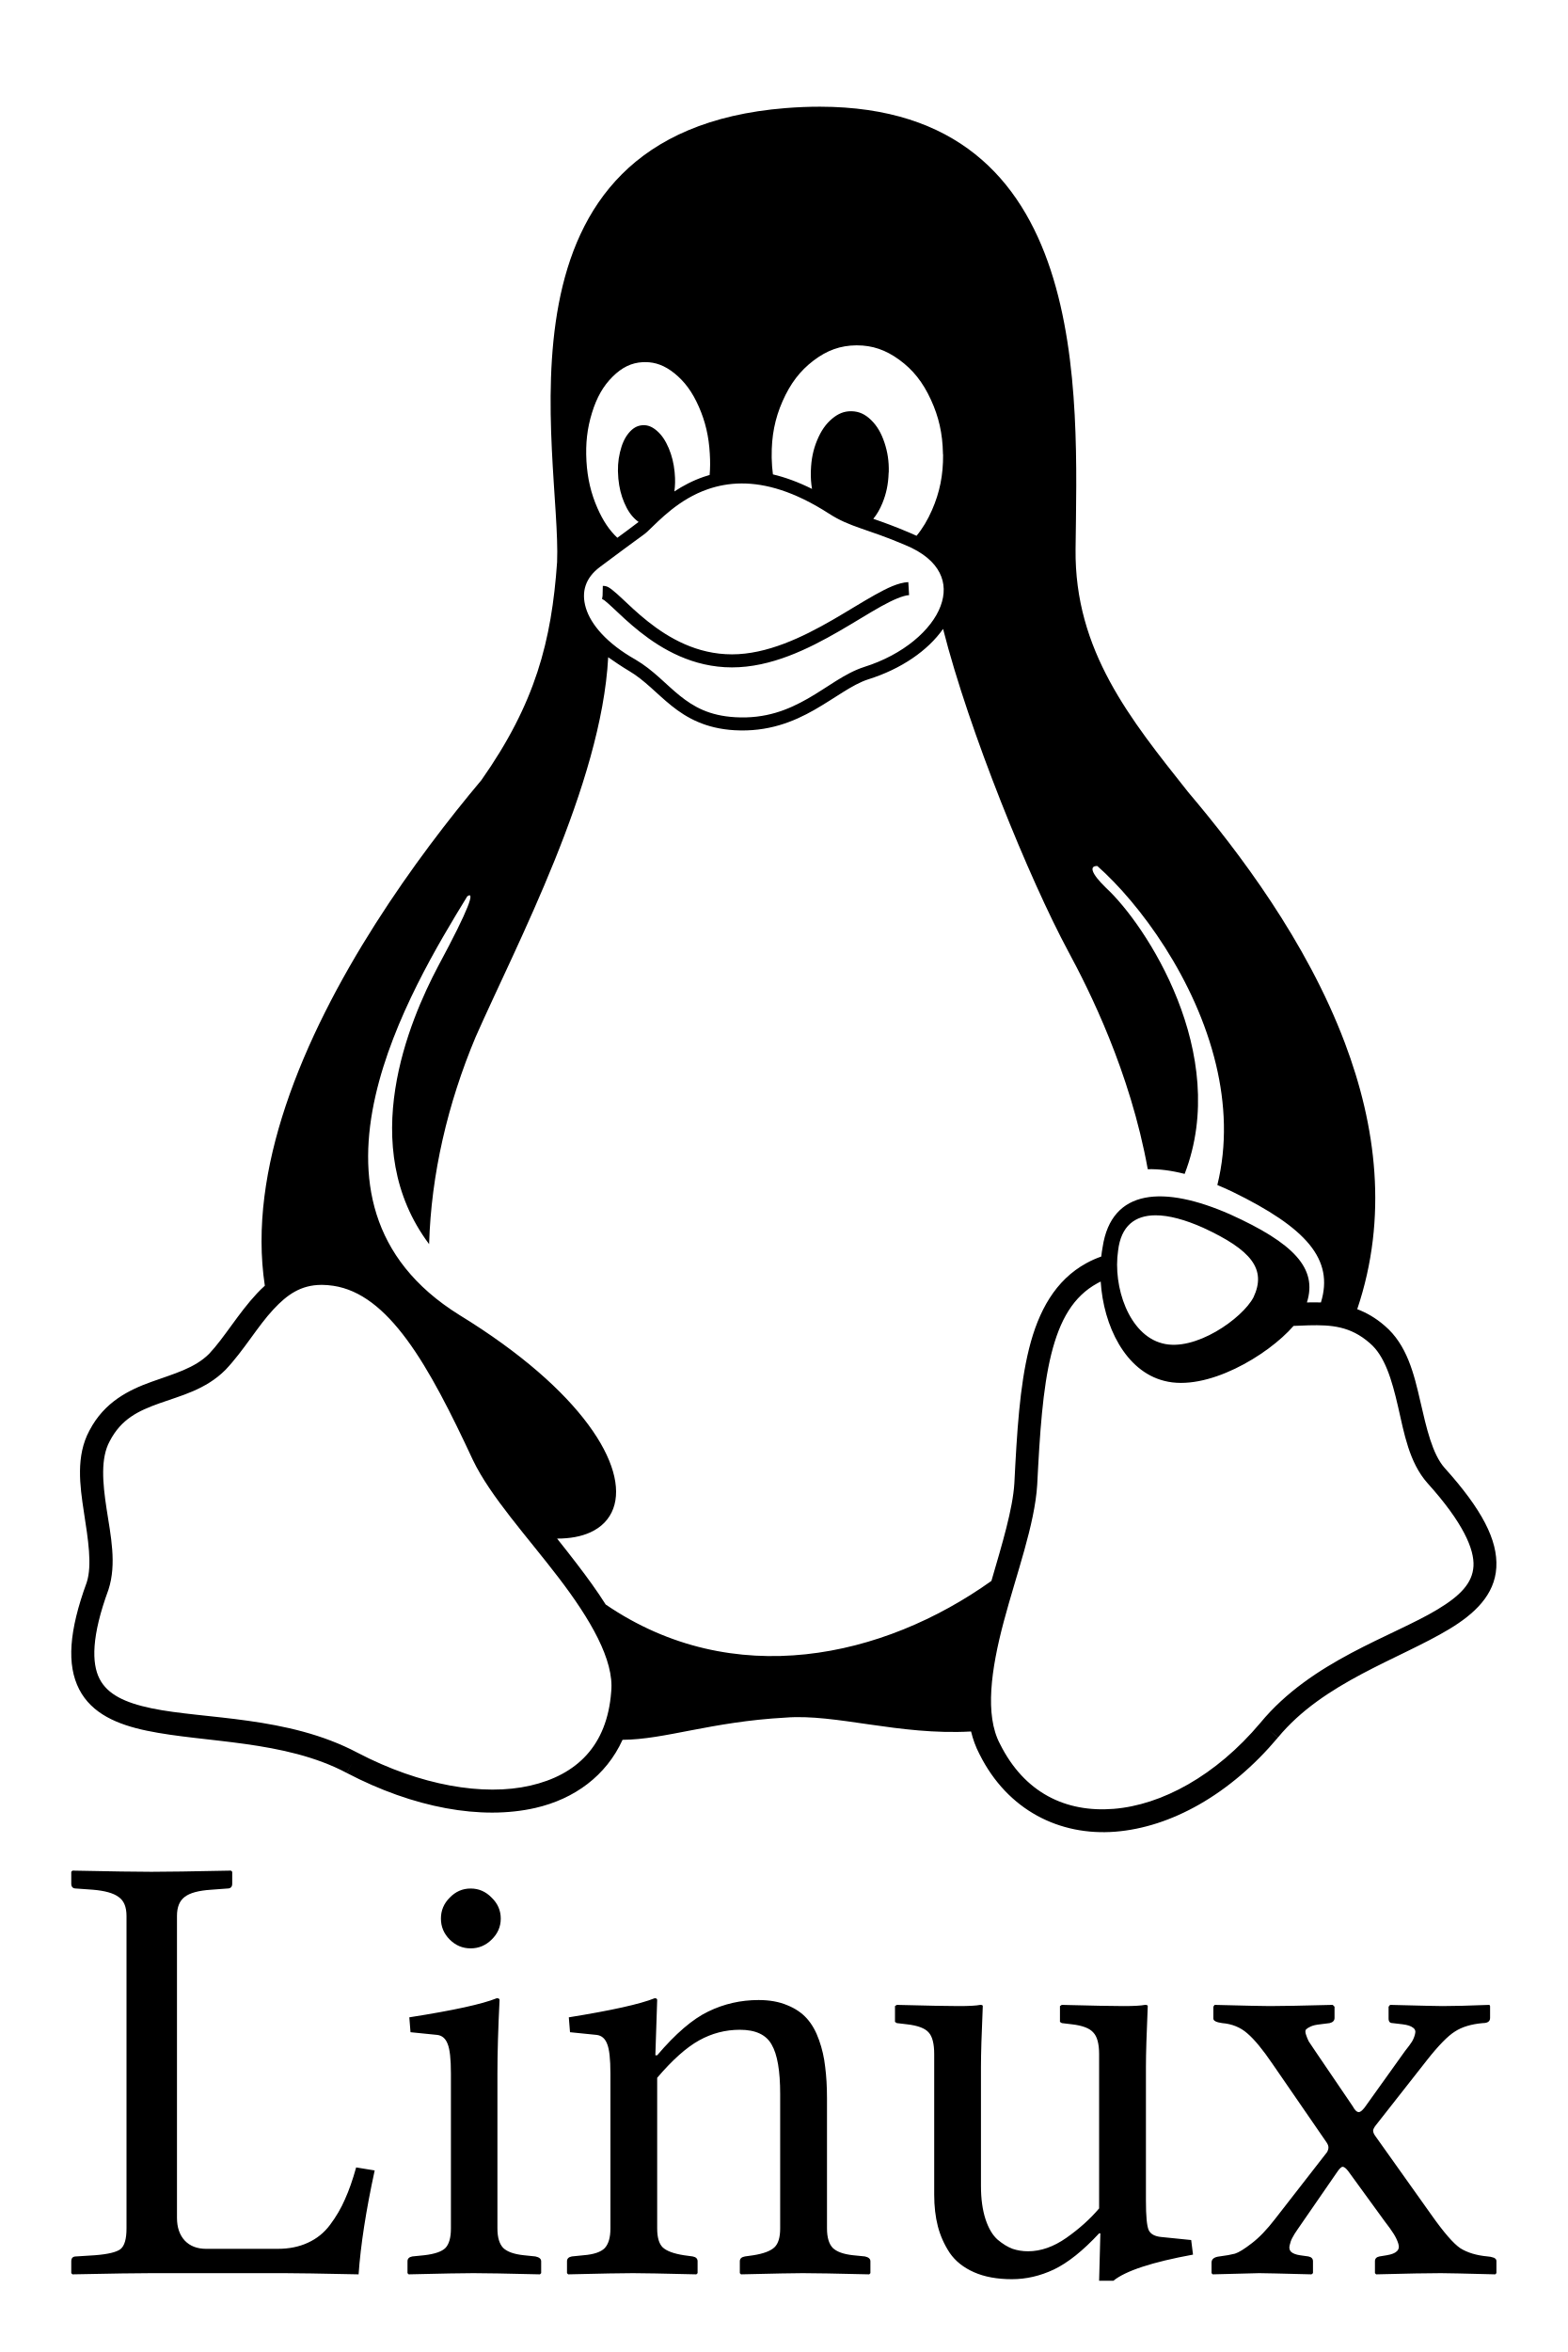
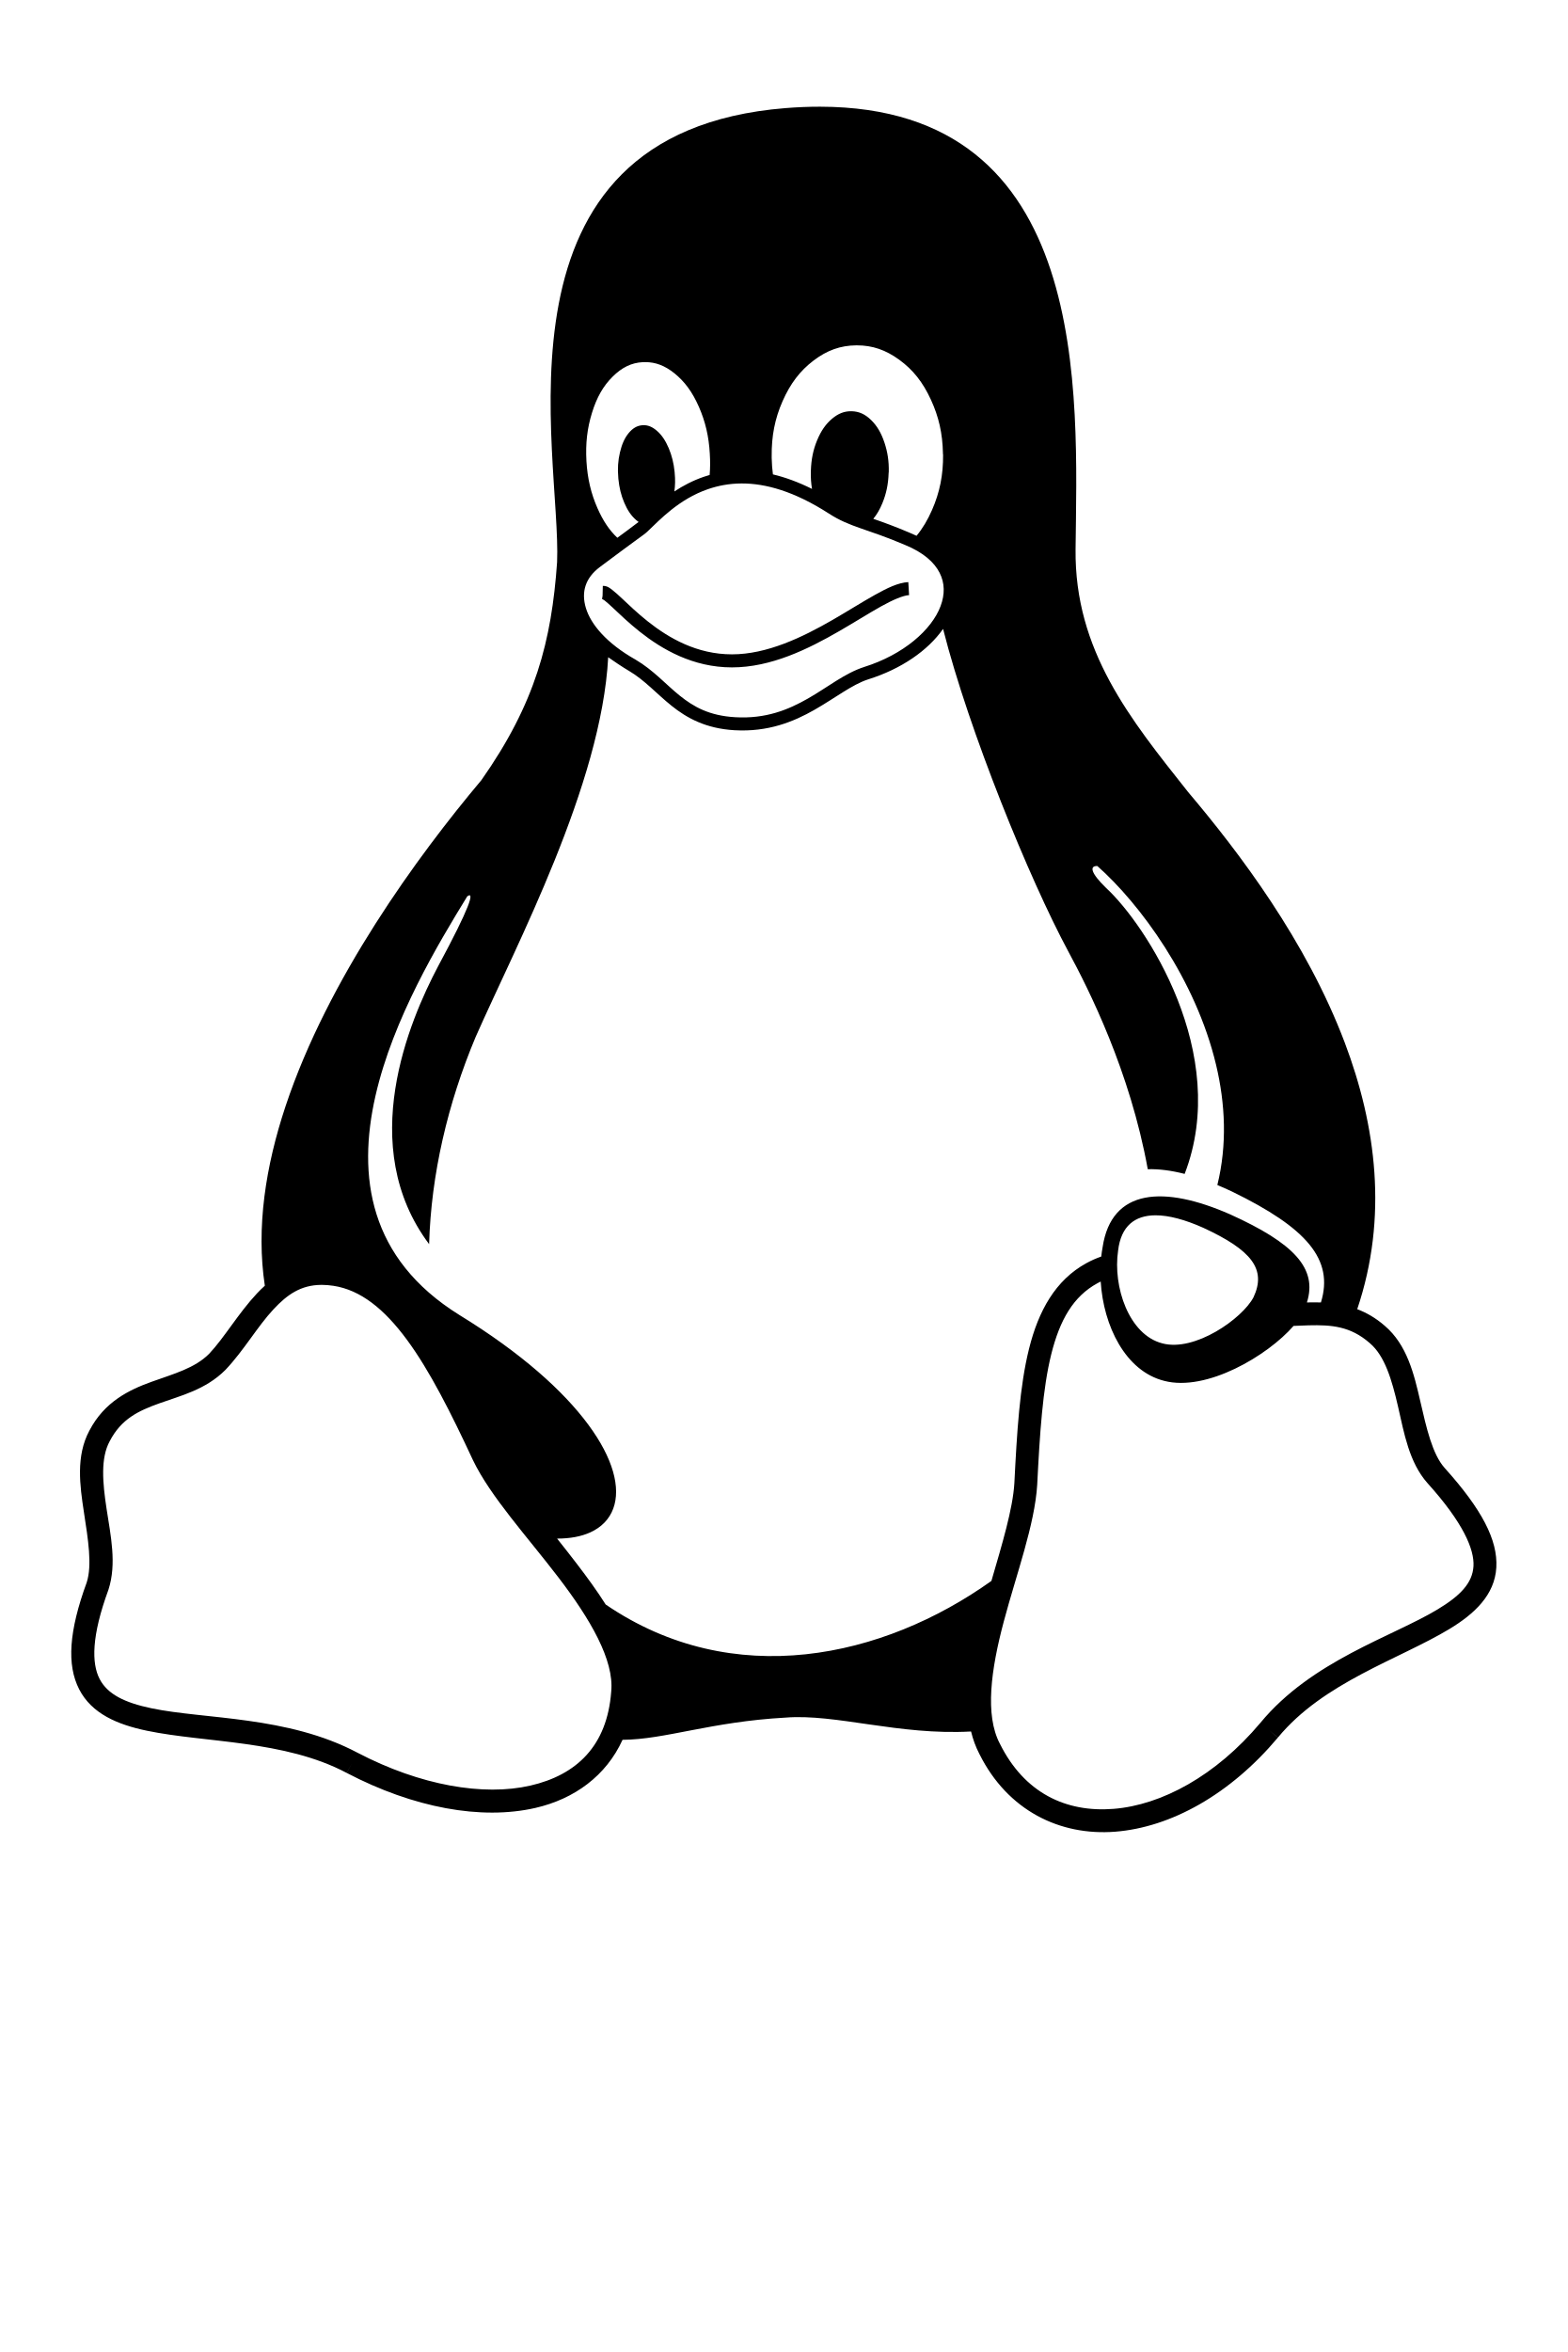
<svg xmlns="http://www.w3.org/2000/svg" width="779.528" height="1169.291" id="svg3007" version="1.1">
  <defs id="defs3009" />
  <g id="layer1" transform="translate(0,116.9324)">
    <path style="font-size:medium;font-style:normal;font-variant:normal;font-weight:normal;font-stretch:normal;text-indent:0;text-align:start;text-decoration:none;line-height:normal;letter-spacing:normal;word-spacing:normal;text-transform:none;direction:ltr;block-progression:tb;writing-mode:lr-tb;text-anchor:start;baseline-shift:baseline;color:#000000;fill:#000000;fill-opacity:1;stroke:none;stroke-width:309;marker:none;visibility:visible;display:inline;overflow:visible;enable-background:accumulate;font-family:Bitstream Vera Sans;-inkscape-font-specification:Bitstream Vera Sans" d="m 407.783,-63.886 c -5.509,-0.01 -11.255,0.221 -17.247,0.699 -151.44,12.196 -111.277,172.185 -113.525,225.76 -2.766,39.179 -10.709,70.055 -37.655,108.357 -31.657,37.646 -76.227,98.577 -97.341,162.004 -9.965,29.935 -14.707,60.446 -10.327,89.324 -1.372,1.228 -2.678,2.516 -3.92,3.841 -9.295,9.923 -16.162,21.946 -23.815,30.041 -7.149,7.132 -17.335,9.844 -28.529,13.86 -11.198,4.018 -23.492,9.941 -30.955,24.261 0,0 0,0.005 -0.005,0.007 -0.012,0.024 -0.025,0.046 -0.038,0.07 l 0,0 c -6.756,12.618 -4.747,27.149 -2.684,40.611 2.063,13.462 4.152,26.183 1.379,34.814 -8.862,24.223 -9.994,40.978 -3.755,53.132 6.252,12.179 19.107,17.555 33.635,20.589 29.057,6.069 68.409,4.561 99.422,20.998 l 2.666,-5.03 -2.638,5.045 c 33.201,17.359 66.861,23.524 93.715,17.39 19.47,-4.447 35.275,-16.04 43.392,-33.879 21.004,-0.103 44.053,-8.999 80.974,-11.032 25.047,-2.018 56.336,8.895 92.325,6.896 0.941,3.905 2.302,7.66 4.166,11.229 0.019,0.037 0.037,0.073 0.057,0.109 13.951,27.898 39.874,40.659 67.5,38.479 27.662,-2.183 57.073,-18.494 80.846,-46.786 l -4.358,-3.663 4.392,3.622 c 22.66,-27.476 60.272,-38.869 85.212,-53.911 12.47,-7.521 22.588,-16.939 23.37,-30.618 0.781,-13.672 -7.245,-28.993 -25.702,-49.481 0,0 -0.005,-0.005 -0.005,-0.005 -0.007,-0.009 -0.014,-0.017 -0.022,-0.025 -6.064,-6.853 -8.957,-19.554 -12.066,-33.08 -3.107,-13.518 -6.575,-28.099 -17.673,-37.549 l 0,0 c -0.022,-0.02 -0.045,-0.037 -0.067,-0.057 0,0 0,0 0,0 -4.417,-3.849 -9.007,-6.461 -13.629,-8.216 15.429,-45.76 9.376,-91.326 -6.199,-132.501 -19.115,-50.534 -52.487,-94.566 -77.974,-124.688 -28.528,-35.984 -56.431,-70.148 -55.882,-120.607 0.85,-77.011 8.471,-219.826 -127.046,-220.011 z m 18.346,118.643 c 7.69,0 14.257,2.254 21.004,7.151 6.854,4.974 11.791,11.201 15.77,19.897 3.906,8.475 5.785,16.765 5.969,26.603 0,0.258 0,0.479 0.074,0.737 0.074,10.096 -1.658,18.681 -5.49,27.451 -2.187,5.004 -4.698,9.204 -7.703,12.84 -1.02,-0.49 -2.08,-0.961 -3.179,-1.413 l 0,0 c -7.618,-3.263 -13.463,-5.34 -18.334,-7.03 1.766,-2.122 3.236,-4.64 4.529,-7.786 1.953,-4.753 2.911,-9.396 3.095,-14.923 0,-0.221 0.074,-0.405 0.074,-0.663 0.111,-5.306 -0.59,-9.838 -2.137,-14.481 -1.621,-4.864 -3.685,-8.364 -6.669,-11.275 -2.985,-2.911 -5.969,-4.237 -9.543,-4.348 -0.168,-0.01 -0.335,-0.01 -0.5,-0.01 -3.362,0.01 -6.281,1.163 -9.302,3.692 -3.169,2.653 -5.527,6.043 -7.48,10.759 -1.953,4.716 -2.911,9.396 -3.095,14.96 -0.037,0.221 -0.037,0.405 -0.037,0.626 -0.064,3.058 0.131,5.86 0.602,8.581 -6.879,-3.428 -13.362,-5.765 -19.446,-7.213 -0.347,-2.631 -0.547,-5.346 -0.611,-8.185 l 0,-0.774 c -0.111,-10.059 1.548,-18.681 5.417,-27.451 3.869,-8.77 8.659,-15.07 15.402,-20.192 6.743,-5.122 13.375,-7.48 21.224,-7.554 0.123,0 0.245,0 0.367,0 z m -105.251,8.333 c 5.101,0.012 9.666,1.716 14.388,5.487 5.122,4.09 8.991,9.322 12.233,16.692 3.243,7.369 4.974,14.739 5.453,23.435 l 0,0.073 c 0.232,3.652 0.204,7.09 -0.084,10.419 -1.009,0.287 -1.998,0.597 -2.966,0.93 -5.5,1.893 -10.348,4.474 -14.573,7.263 0.413,-2.918 0.475,-5.879 0.158,-9.181 -0.037,-0.184 -0.037,-0.332 -0.037,-0.516 -0.442,-4.385 -1.363,-8.069 -2.911,-11.791 -1.658,-3.869 -3.5,-6.596 -5.932,-8.696 -2.204,-1.903 -4.286,-2.777 -6.577,-2.76 -0.237,0 -0.477,0.013 -0.718,0.033 -2.579,0.221 -4.716,1.474 -6.743,3.942 -2.027,2.469 -3.353,5.527 -4.311,9.58 -0.958,4.053 -1.216,8.033 -0.811,12.602 0,0.184 0.037,0.332 0.037,0.516 0.442,4.422 1.326,8.106 2.911,11.828 1.621,3.832 3.5,6.559 5.932,8.659 0.407,0.352 0.81,0.668 1.211,0.95 -2.53,1.947 -3.737,2.844 -5.81,4.367 -1.329,0.976 -2.913,2.137 -4.753,3.494 -4.013,-3.76 -7.144,-8.485 -9.882,-14.706 -3.243,-7.369 -4.974,-14.739 -5.49,-23.435 l 0,-0.073 c -0.479,-8.696 0.368,-16.176 2.764,-23.914 2.395,-7.738 5.601,-13.339 10.243,-17.945 4.643,-4.606 9.322,-6.927 14.96,-7.222 0.44,-0.024 0.877,-0.035 1.309,-0.033 z m 47.867,60.329 c 11.857,-0.046 26.124,3.841 43.397,14.947 10.61,6.9 18.866,7.476 37.876,15.618 l 0.023,0.01 0.023,0.009 c 9.147,3.753 14.515,8.645 17.138,13.796 2.623,5.151 2.687,10.737 0.492,16.613 -4.391,11.753 -18.406,24.121 -38.073,30.263 l -0.019,0.008 -0.018,0.008 c -9.59,3.116 -17.952,9.996 -27.81,15.633 -9.858,5.637 -21.013,10.184 -36.181,9.306 0,-8e-5 0,0 0,0 -12.913,-0.753 -20.632,-5.136 -27.611,-10.745 -6.98,-5.609 -13.062,-12.656 -21.968,-17.886 l -0.023,-0.014 -0.023,-0.014 c -14.346,-8.108 -22.177,-17.487 -24.636,-25.617 -2.458,-8.13 -0.151,-15.07 6.966,-20.404 8.002,-5.997 13.561,-10.076 17.264,-12.794 3.678,-2.699 5.209,-3.711 6.38,-4.836 0.006,-0.009 0.012,-0.013 0.018,-0.018 0,0 0.005,-0.009 0.005,-0.009 6.013,-5.691 15.597,-16.06 30.045,-21.034 4.973,-1.712 10.521,-2.816 16.732,-2.841 z m 82.91,49.035 c -5.117,0.305 -10.475,2.939 -16.715,6.423 -6.239,3.483 -13.256,7.939 -20.86,12.328 -15.208,8.776 -32.714,17.169 -50.112,17.169 -17.425,0 -31.346,-8.047 -41.788,-16.322 -5.221,-4.137 -9.53,-8.305 -12.972,-11.528 -1.721,-1.612 -3.214,-2.986 -4.607,-4.059 -1.393,-1.073 -2.526,-2.137 -4.857,-2.137 l -0.112,4.897 c -0.167,1.639 -0.338,1.588 -0.271,1.633 0.109,0.071 0.649,0.258 1.28,0.744 1.024,0.789 2.446,2.075 4.133,3.655 3.374,3.16 7.858,7.504 13.378,11.879 11.04,8.749 26.393,17.724 45.816,17.724 19.449,0 37.85,-9.091 53.354,-18.038 7.752,-4.474 14.792,-8.939 20.779,-12.281 5.987,-3.342 11.023,-5.438 13.94,-5.612 l -0.387,-6.473 z m 17.288,23.274 c 12.918,50.921 42.963,124.471 62.273,160.364 10.264,19.043 30.685,59.504 39.508,108.251 5.59,-0.171 11.746,0.641 18.338,2.327 23.068,-59.802 -19.561,-124.217 -39.054,-142.156 -7.87,-7.637 -8.248,-11.058 -4.347,-10.896 21.149,18.703 48.913,56.32 59.015,98.781 4.606,19.361 5.588,39.715 0.646,59.802 2.418,1.004 4.874,2.097 7.362,3.275 37.028,18.031 50.722,33.71 44.138,55.109 -2.169,-0.076 -4.302,-0.068 -6.383,-0.018 -0.194,0.005 -0.387,0.01 -0.58,0.015 5.362,-16.962 -6.517,-29.473 -38.17,-43.795 -32.831,-14.444 -58.992,-13.007 -63.413,16.286 -0.283,1.535 -0.511,3.099 -0.684,4.684 -2.453,0.852 -4.919,1.939 -7.391,3.292 -15.416,8.435 -23.83,23.741 -28.51,42.513 -4.676,18.757 -6.017,41.433 -7.307,66.924 0,0.005 0,0.009 0,0.013 -0.789,12.818 -6.058,30.154 -11.403,48.516 -53.781,38.363 -128.425,54.984 -191.8,11.733 -4.295,-6.794 -9.222,-13.526 -14.293,-20.165 -3.239,-4.24 -6.565,-8.454 -9.873,-12.609 6.506,0.005 12.036,-1.06 16.505,-3.087 5.558,-2.52 9.463,-6.568 11.395,-11.765 3.864,-10.393 -0.017,-25.055 -12.386,-41.797 -12.369,-16.741 -33.317,-35.636 -64.099,-54.514 0,0 -0.005,0 -0.005,-0.005 -22.614,-14.069 -35.261,-31.314 -41.181,-50.037 -5.92,-18.725 -5.09,-38.972 -0.527,-58.963 8.758,-38.371 31.26,-75.69 45.617,-99.11 3.865,-2.844 1.381,5.279 -14.535,34.835 -14.264,27.022 -40.931,89.384 -4.419,138.063 0.976,-34.642 9.249,-69.973 23.137,-103.021 20.23,-45.857 62.543,-125.378 65.904,-188.757 1.733,1.258 7.687,5.276 10.34,6.785 0.005,0.008 0.012,0.008 0.017,0.009 7.762,4.571 13.592,11.253 21.143,17.322 7.566,6.08 17.017,11.332 31.297,12.164 l 0,0 c 16.667,0.964 29.37,-4.198 39.777,-10.149 10.392,-5.942 18.693,-12.518 26.559,-15.085 0.012,-0.008 0.024,-0.008 0.035,-0.011 16.62,-5.197 29.834,-14.396 37.353,-25.125 z m 105.559,291.523 c 6.732,-0.031 14.886,2.213 23.812,6.206 24.024,11.091 31.541,20.597 24.982,34.562 -5.527,10.538 -29.183,27.303 -45.395,22.882 -16.544,-4.274 -24.614,-28.114 -21.924,-46.132 1.441,-12.235 8.361,-17.471 18.525,-17.518 z m -27.181,32.926 c 1.358,22.034 12.259,44.505 31.539,49.369 21.098,5.559 51.516,-12.543 64.359,-27.308 2.561,-0.102 5.065,-0.228 7.496,-0.287 11.266,-0.272 20.715,0.371 30.369,8.814 l 0.033,0.029 0.034,0.029 c 7.419,6.286 10.945,18.164 14.004,31.471 3.058,13.307 5.504,27.799 14.677,38.124 l 0.014,0.015 0.013,0.015 c 17.634,19.568 23.302,32.795 22.82,41.237 -0.483,8.442 -6.595,14.71 -17.882,21.517 -22.564,13.61 -62.545,25.444 -88.082,56.377 -22.174,26.388 -49.213,40.881 -73.026,42.761 -23.813,1.879 -44.358,-8.004 -56.47,-32.315 l -0.028,-0.055 -0.029,-0.054 c -7.514,-14.294 -4.384,-36.852 1.946,-60.646 6.33,-23.794 15.425,-48.226 16.642,-68.084 l 0,-0.031 0,-0.03 c 1.288,-25.443 2.712,-47.663 6.986,-64.807 4.274,-17.144 11.004,-28.755 22.928,-35.28 0.555,-0.304 1.107,-0.59 1.655,-0.861 z m -387.225,1.663 c 1.78,0.007 3.663,0.156 5.67,0.459 13.498,2.045 25.268,11.482 36.608,26.864 11.34,15.382 21.892,36.379 32.74,59.67 l 0.014,0.029 0.013,0.028 c 8.717,18.193 27.111,38.198 42.699,58.606 15.588,20.408 27.652,40.893 26.081,56.571 l -0.007,0.068 -0.005,0.068 c -2.032,26.741 -17.117,41.298 -40.272,46.587 -23.149,5.287 -54.531,0.017 -85.876,-16.365 -0.009,-0.005 -0.019,-0.009 -0.028,-0.015 -34.679,-18.367 -75.934,-16.543 -102.397,-22.07 -13.235,-2.764 -21.872,-6.92 -25.835,-14.642 -3.964,-7.722 -4.052,-21.193 4.371,-44.163 l 0.037,-0.101 0.033,-0.103 c 4.166,-12.85 1.083,-26.909 -0.94,-40.105 -2.022,-13.196 -3.012,-25.2 1.495,-33.566 l 0.021,-0.038 0.021,-0.039 c 5.769,-11.121 14.232,-15.096 24.735,-18.864 10.503,-3.768 22.957,-6.728 32.791,-16.583 l 0.051,-0.052 0.051,-0.053 c 9.092,-9.591 15.921,-21.614 23.914,-30.146 6.744,-7.2 13.493,-11.971 23.665,-12.042 0.118,0 0.236,0 0.355,0 z" id="path154" />
    <g transform="matrix(0.9115913,0,0,0.9115913,-140.973,1091.303)" style="font-size:429.753px;font-style:normal;font-weight:normal;line-height:125%;letter-spacing:0px;word-spacing:0px;fill:#000000;fill-opacity:1;stroke:none;font-family:Sans" id="text2999">
-       <path style="font-family:Linux Libertine O;-inkscape-font-specification:Linux Libertine O" d="M 36.031 929.969 L 35.438 930.562 L 35.438 936.469 C 35.438 938.08 36.233 938.875 37.844 938.875 L 46.156 939.469 C 52.198 939.972 56.483 941.181 59 943.094 C 61.618 944.906 62.906 948.039 62.906 952.469 L 62.906 1107.875 C 62.906 1113.111 61.92 1116.545 59.906 1118.156 C 57.892 1119.667 53.663 1120.684 47.219 1121.188 L 37.844 1121.781 C 36.233 1121.781 35.438 1122.576 35.438 1124.188 L 35.438 1130.094 L 36.031 1130.688 C 55.364 1130.285 68.465 1130.094 75.312 1130.094 L 141.469 1130.094 C 147.007 1130.094 159.282 1130.285 178.312 1130.688 C 179.319 1116.188 181.983 1098.968 186.312 1079.031 L 177.094 1077.531 C 175.382 1083.673 173.545 1088.945 171.531 1093.375 C 169.618 1097.805 167.146 1102.035 164.125 1106.062 C 161.205 1109.989 157.524 1112.955 153.094 1114.969 C 148.764 1116.983 143.764 1118 138.125 1118 L 102.5 1118 C 98.07 1118 94.524 1116.656 91.906 1113.938 C 89.288 1111.118 88 1107.326 88 1102.594 L 88 952.469 C 88 948.139 89.264 945.007 91.781 943.094 C 94.298 941.08 98.719 939.872 105.062 939.469 L 113.062 938.875 C 114.673 938.875 115.469 938.08 115.469 936.469 L 115.469 930.562 L 114.875 929.969 C 95.542 930.372 82.361 930.563 75.312 930.562 C 68.465 930.563 55.364 930.372 36.031 929.969 z M 234.031 938.875 C 230.004 938.875 226.545 940.386 223.625 943.406 C 220.705 946.326 219.25 949.785 219.25 953.812 C 219.25 957.84 220.705 961.33 223.625 964.25 C 226.545 967.17 230.004 968.625 234.031 968.625 C 238.059 968.625 241.549 967.17 244.469 964.25 C 247.489 961.33 249 957.84 249 953.812 C 249 949.785 247.489 946.326 244.469 943.406 C 241.549 940.386 238.059 938.875 234.031 938.875 z M 247.031 993.406 C 239.882 996.326 225.381 999.483 203.531 1002.906 L 204.125 1010.312 L 217.438 1011.656 C 219.854 1011.958 221.556 1013.445 222.562 1016.062 C 223.67 1018.681 224.219 1023.594 224.219 1030.844 L 224.219 1107.875 C 224.219 1112.406 223.312 1115.649 221.5 1117.562 C 219.688 1119.375 216.173 1120.583 210.938 1121.188 L 205.031 1121.781 C 203.42 1122.083 202.625 1122.879 202.625 1124.188 L 202.625 1130.094 L 203.219 1130.688 C 219.732 1130.285 230.472 1130.094 235.406 1130.094 C 240.944 1130.094 251.955 1130.285 268.469 1130.688 L 269.094 1130.094 L 269.094 1124.188 C 269.094 1122.979 268.132 1122.184 266.219 1121.781 L 260.469 1121.188 C 255.636 1120.684 252.232 1119.476 250.219 1117.562 C 248.306 1115.549 247.344 1112.305 247.344 1107.875 L 247.344 1030.844 C 247.344 1020.573 247.701 1008.409 248.406 994.312 C 248.406 993.708 247.937 993.406 247.031 993.406 z M 325.562 993.406 C 318.313 996.326 304.089 999.483 282.844 1002.906 L 283.438 1010.312 L 296.719 1011.656 C 299.135 1011.958 300.868 1013.445 301.875 1016.062 C 302.983 1018.681 303.531 1023.594 303.531 1030.844 L 303.531 1107.875 C 303.531 1112.406 302.569 1115.674 300.656 1117.688 C 298.743 1119.601 295.253 1120.785 290.219 1121.188 L 284.344 1121.781 C 282.733 1122.083 281.937 1122.879 281.938 1124.188 L 281.938 1130.094 L 282.531 1130.688 C 299.045 1130.285 309.754 1130.094 314.688 1130.094 C 319.219 1130.094 329.737 1130.285 346.25 1130.688 L 346.875 1130.094 L 346.875 1124.188 C 346.875 1122.879 346.048 1122.083 344.438 1121.781 L 340.062 1121.188 C 334.927 1120.382 331.413 1119.062 329.5 1117.25 C 327.688 1115.438 326.781 1112.305 326.781 1107.875 L 326.781 1032.969 C 334.333 1024.108 341.281 1017.899 347.625 1014.375 C 353.968 1010.851 360.726 1009.094 367.875 1009.094 C 375.729 1009.094 381 1011.566 383.719 1016.5 C 386.538 1021.333 387.937 1029.49 387.938 1040.969 L 387.938 1107.875 C 387.937 1112.305 387.007 1115.438 385.094 1117.25 C 383.181 1119.062 379.691 1120.382 374.656 1121.188 L 370.438 1121.781 C 368.726 1122.083 367.875 1122.879 367.875 1124.188 L 367.875 1130.094 L 368.469 1130.688 C 384.982 1130.285 395.198 1130.094 399.125 1130.094 C 404.663 1130.094 415.705 1130.285 432.219 1130.688 L 432.812 1130.094 L 432.812 1124.188 C 432.812 1122.979 431.906 1122.184 430.094 1121.781 L 424.188 1121.188 C 419.455 1120.684 416.107 1119.476 414.094 1117.562 C 412.18 1115.549 411.219 1112.305 411.219 1107.875 L 411.219 1043.25 C 411.219 1037.41 410.917 1032.163 410.312 1027.531 C 409.809 1022.9 408.791 1018.479 407.281 1014.25 C 405.771 1009.92 403.767 1006.351 401.25 1003.531 C 398.733 1000.712 395.465 998.486 391.438 996.875 C 387.41 995.163 382.656 994.313 377.219 994.312 C 368.358 994.313 360.01 996.205 352.156 1000.031 C 344.403 1003.757 335.944 1011.008 326.781 1021.781 L 325.875 1021.781 L 326.781 994.312 C 326.781 993.708 326.368 993.406 325.562 993.406 z M 445.938 996.719 L 445.031 997.312 L 445.031 1005.188 L 445.938 1005.781 L 450.938 1006.375 C 456.375 1006.979 460 1008.354 461.812 1010.469 C 463.625 1012.483 464.531 1016.052 464.531 1021.188 L 464.531 1091.125 C 464.531 1096.864 465.135 1102.08 466.344 1106.812 C 467.552 1111.444 469.5 1115.84 472.219 1119.969 C 475.038 1124.097 479.077 1127.309 484.312 1129.625 C 489.548 1131.941 495.837 1133.094 503.188 1133.094 C 510.236 1133.094 517.184 1131.503 524.031 1128.281 C 530.979 1124.958 538.476 1118.972 546.531 1110.312 L 547.156 1110.312 L 546.531 1133.875 L 553.625 1133.875 C 559.666 1128.941 572.879 1124.601 593.219 1120.875 L 592.312 1113.625 L 577.5 1112.125 C 574.177 1111.823 572.062 1110.639 571.156 1108.625 C 570.25 1106.511 569.812 1101.677 569.812 1094.125 L 569.812 1027.375 C 569.812 1021.233 570.114 1011.208 570.719 997.312 C 570.719 996.91 570.25 996.719 569.344 996.719 C 567.33 997.122 563.76 997.313 558.625 997.312 C 553.49 997.313 543.274 997.122 527.969 996.719 L 527.062 997.312 L 527.062 1005.188 L 527.969 1005.781 L 532.938 1006.375 C 538.274 1006.979 541.844 1008.354 543.656 1010.469 C 545.569 1012.483 546.531 1016.052 546.531 1021.188 L 546.531 1097.906 C 542.101 1103.142 536.663 1108.031 530.219 1112.562 C 523.875 1116.993 517.531 1119.219 511.188 1119.219 C 508.469 1119.219 505.916 1118.805 503.5 1118 C 501.083 1117.094 498.611 1115.583 496.094 1113.469 C 493.576 1111.254 491.573 1107.875 490.062 1103.344 C 488.552 1098.712 487.781 1093.194 487.781 1086.75 L 487.781 1027.375 C 487.781 1021.233 488.083 1011.208 488.688 997.312 C 488.687 996.91 488.274 996.719 487.469 996.719 C 485.455 997.122 481.861 997.313 476.625 997.312 C 471.49 997.313 461.242 997.122 445.938 996.719 z M 603.938 996.719 L 603.344 997.625 L 603.344 1003.531 C 603.344 1004.639 604.799 1005.379 607.719 1005.781 C 612.653 1006.184 616.827 1007.886 620.25 1010.906 C 623.774 1013.927 627.893 1018.928 632.625 1025.875 L 659.656 1065.125 C 660.26 1066.031 660.562 1066.858 660.562 1067.562 C 660.562 1068.267 660.371 1069.007 659.969 1069.812 L 634 1103.188 C 629.972 1108.423 626.101 1112.462 622.375 1115.281 C 618.75 1118.101 615.976 1119.802 614.062 1120.406 C 612.149 1120.91 609.566 1121.379 606.344 1121.781 C 603.726 1122.083 602.438 1123.101 602.438 1124.812 L 602.438 1130.094 L 603.031 1130.688 C 618.336 1130.285 626.024 1130.094 626.125 1130.094 C 628.139 1130.094 636.82 1130.285 652.125 1130.688 L 652.875 1130.094 L 652.875 1124.188 C 652.875 1122.879 652.104 1122.083 650.594 1121.781 L 646.375 1121.188 C 644.361 1120.885 642.906 1120.305 642 1119.5 C 641.194 1118.695 640.948 1117.653 641.25 1116.344 C 641.552 1114.934 641.99 1113.67 642.594 1112.562 C 643.198 1111.354 644.104 1109.899 645.312 1108.188 L 664.812 1079.938 C 666.021 1078.125 666.951 1077.219 667.656 1077.219 C 668.361 1077.219 669.267 1077.934 670.375 1079.344 L 688.375 1104.094 C 690.489 1106.812 692.024 1108.983 693.031 1110.594 C 694.038 1112.205 694.809 1113.826 695.312 1115.438 C 695.816 1117.049 695.569 1118.312 694.562 1119.219 C 693.656 1120.125 691.979 1120.785 689.562 1121.188 L 685.938 1121.781 C 684.427 1122.083 683.687 1122.879 683.688 1124.188 L 683.688 1130.094 L 684.281 1130.688 C 699.586 1130.285 710.327 1130.094 716.469 1130.094 C 719.187 1130.094 728.195 1130.285 743.5 1130.688 L 744.094 1130.094 L 744.094 1124.188 C 744.094 1123.583 743.903 1123.146 743.5 1122.844 C 743.198 1122.542 742.729 1122.319 742.125 1122.219 C 741.621 1122.017 740.826 1121.882 739.719 1121.781 C 734.181 1121.278 729.649 1119.903 726.125 1117.688 C 722.701 1115.372 717.868 1109.798 711.625 1100.938 L 683.688 1061.656 C 683.083 1060.75 682.781 1059.955 682.781 1059.25 C 682.781 1058.747 683.083 1058.031 683.688 1057.125 L 709.656 1024.062 C 715.295 1016.914 719.882 1012.215 723.406 1010 C 726.93 1007.684 731.573 1006.285 737.312 1005.781 C 739.729 1005.781 740.937 1004.931 740.938 1003.219 L 740.938 997.312 L 740.625 996.719 C 730.354 997.122 722.555 997.313 717.219 997.312 C 715.205 997.313 706.524 997.122 691.219 996.719 L 690.469 997.625 L 690.469 1003.531 C 690.469 1005.042 691.128 1005.781 692.438 1005.781 L 697.438 1006.375 C 699.854 1006.677 701.555 1007.226 702.562 1008.031 C 703.67 1008.736 704.028 1009.809 703.625 1011.219 C 703.323 1012.528 702.798 1013.792 702.094 1015 C 701.389 1016.108 700.236 1017.674 698.625 1019.688 L 678.531 1047.781 C 677.323 1049.292 676.392 1050.031 675.688 1050.031 C 674.681 1050.031 673.663 1049.07 672.656 1047.156 L 653.781 1019.375 C 652.372 1017.261 651.354 1015.75 650.75 1014.844 C 650.246 1013.837 649.809 1012.74 649.406 1011.531 C 649.003 1010.323 649.003 1009.441 649.406 1008.938 C 649.91 1008.434 650.705 1007.941 651.812 1007.438 C 652.92 1006.934 654.486 1006.577 656.5 1006.375 L 661.188 1005.781 C 662.798 1005.379 663.594 1004.528 663.594 1003.219 L 663.594 997.625 L 662.688 996.719 C 647.382 997.122 636.944 997.313 631.406 997.312 C 628.385 997.313 619.242 997.122 603.938 996.719 z " transform="matrix(1.096983,0,0,1.096983,154.6449,-1325.414)" id="path3006" />
+       
    </g>
  </g>
</svg>
